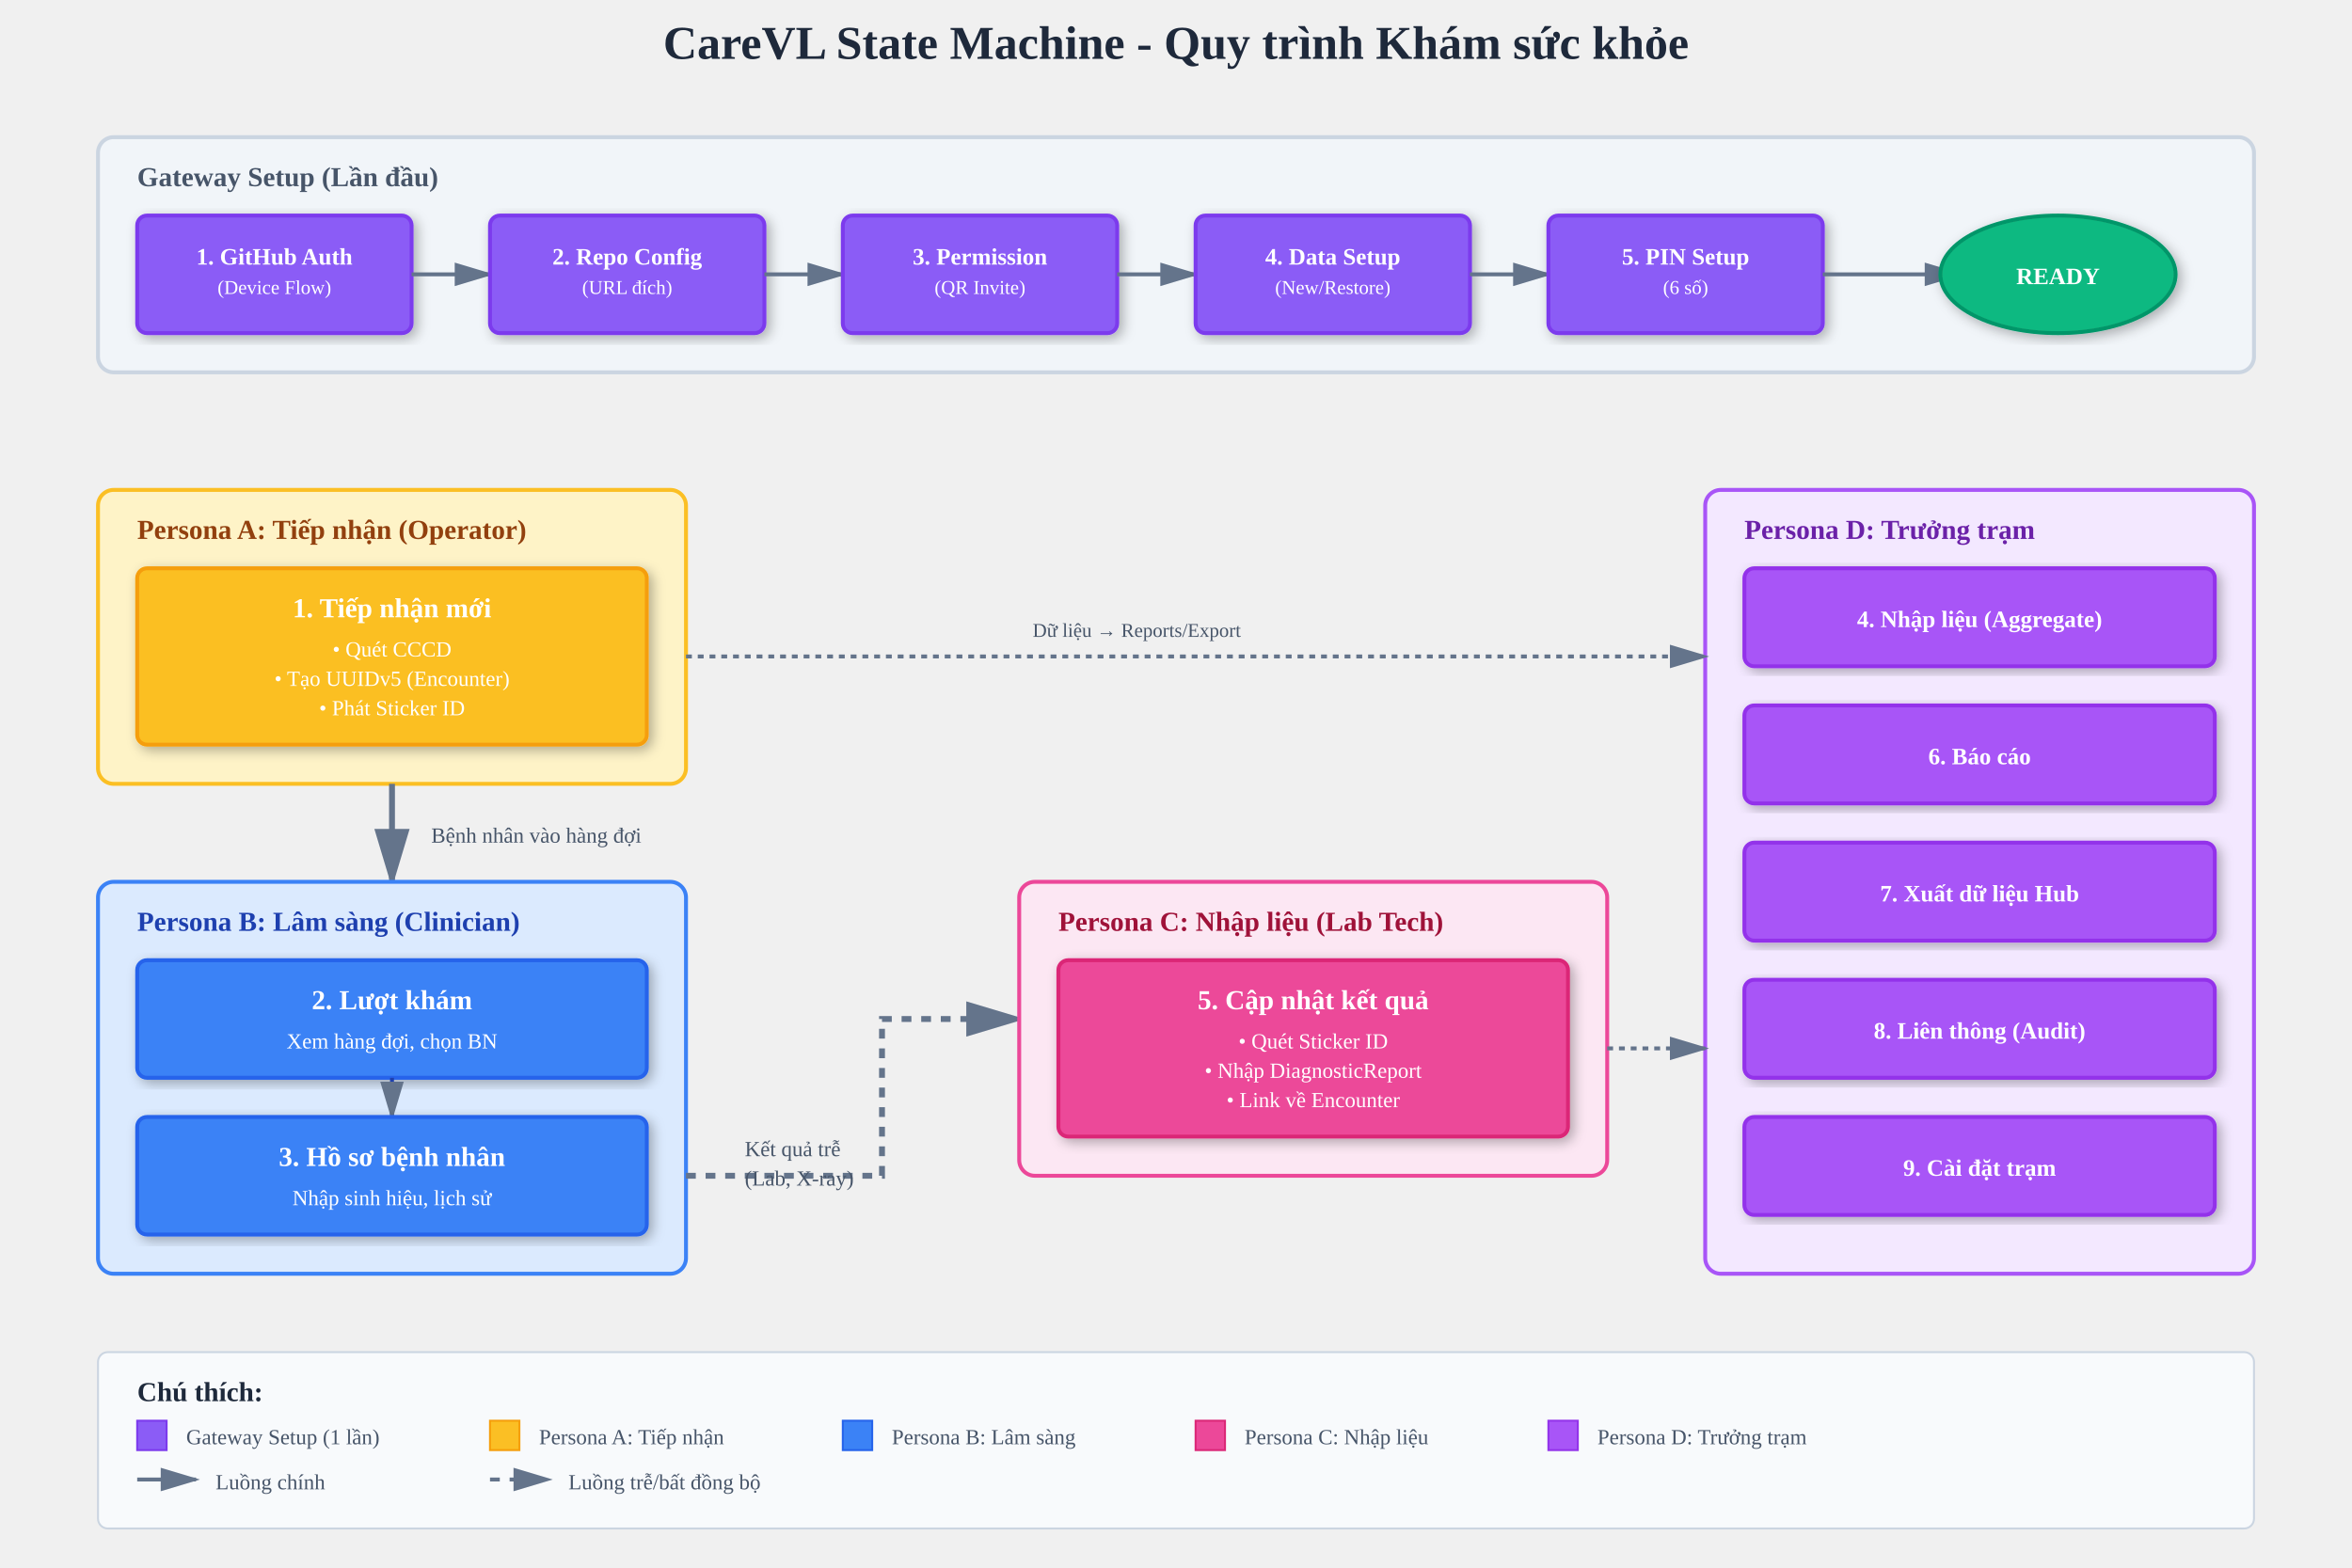
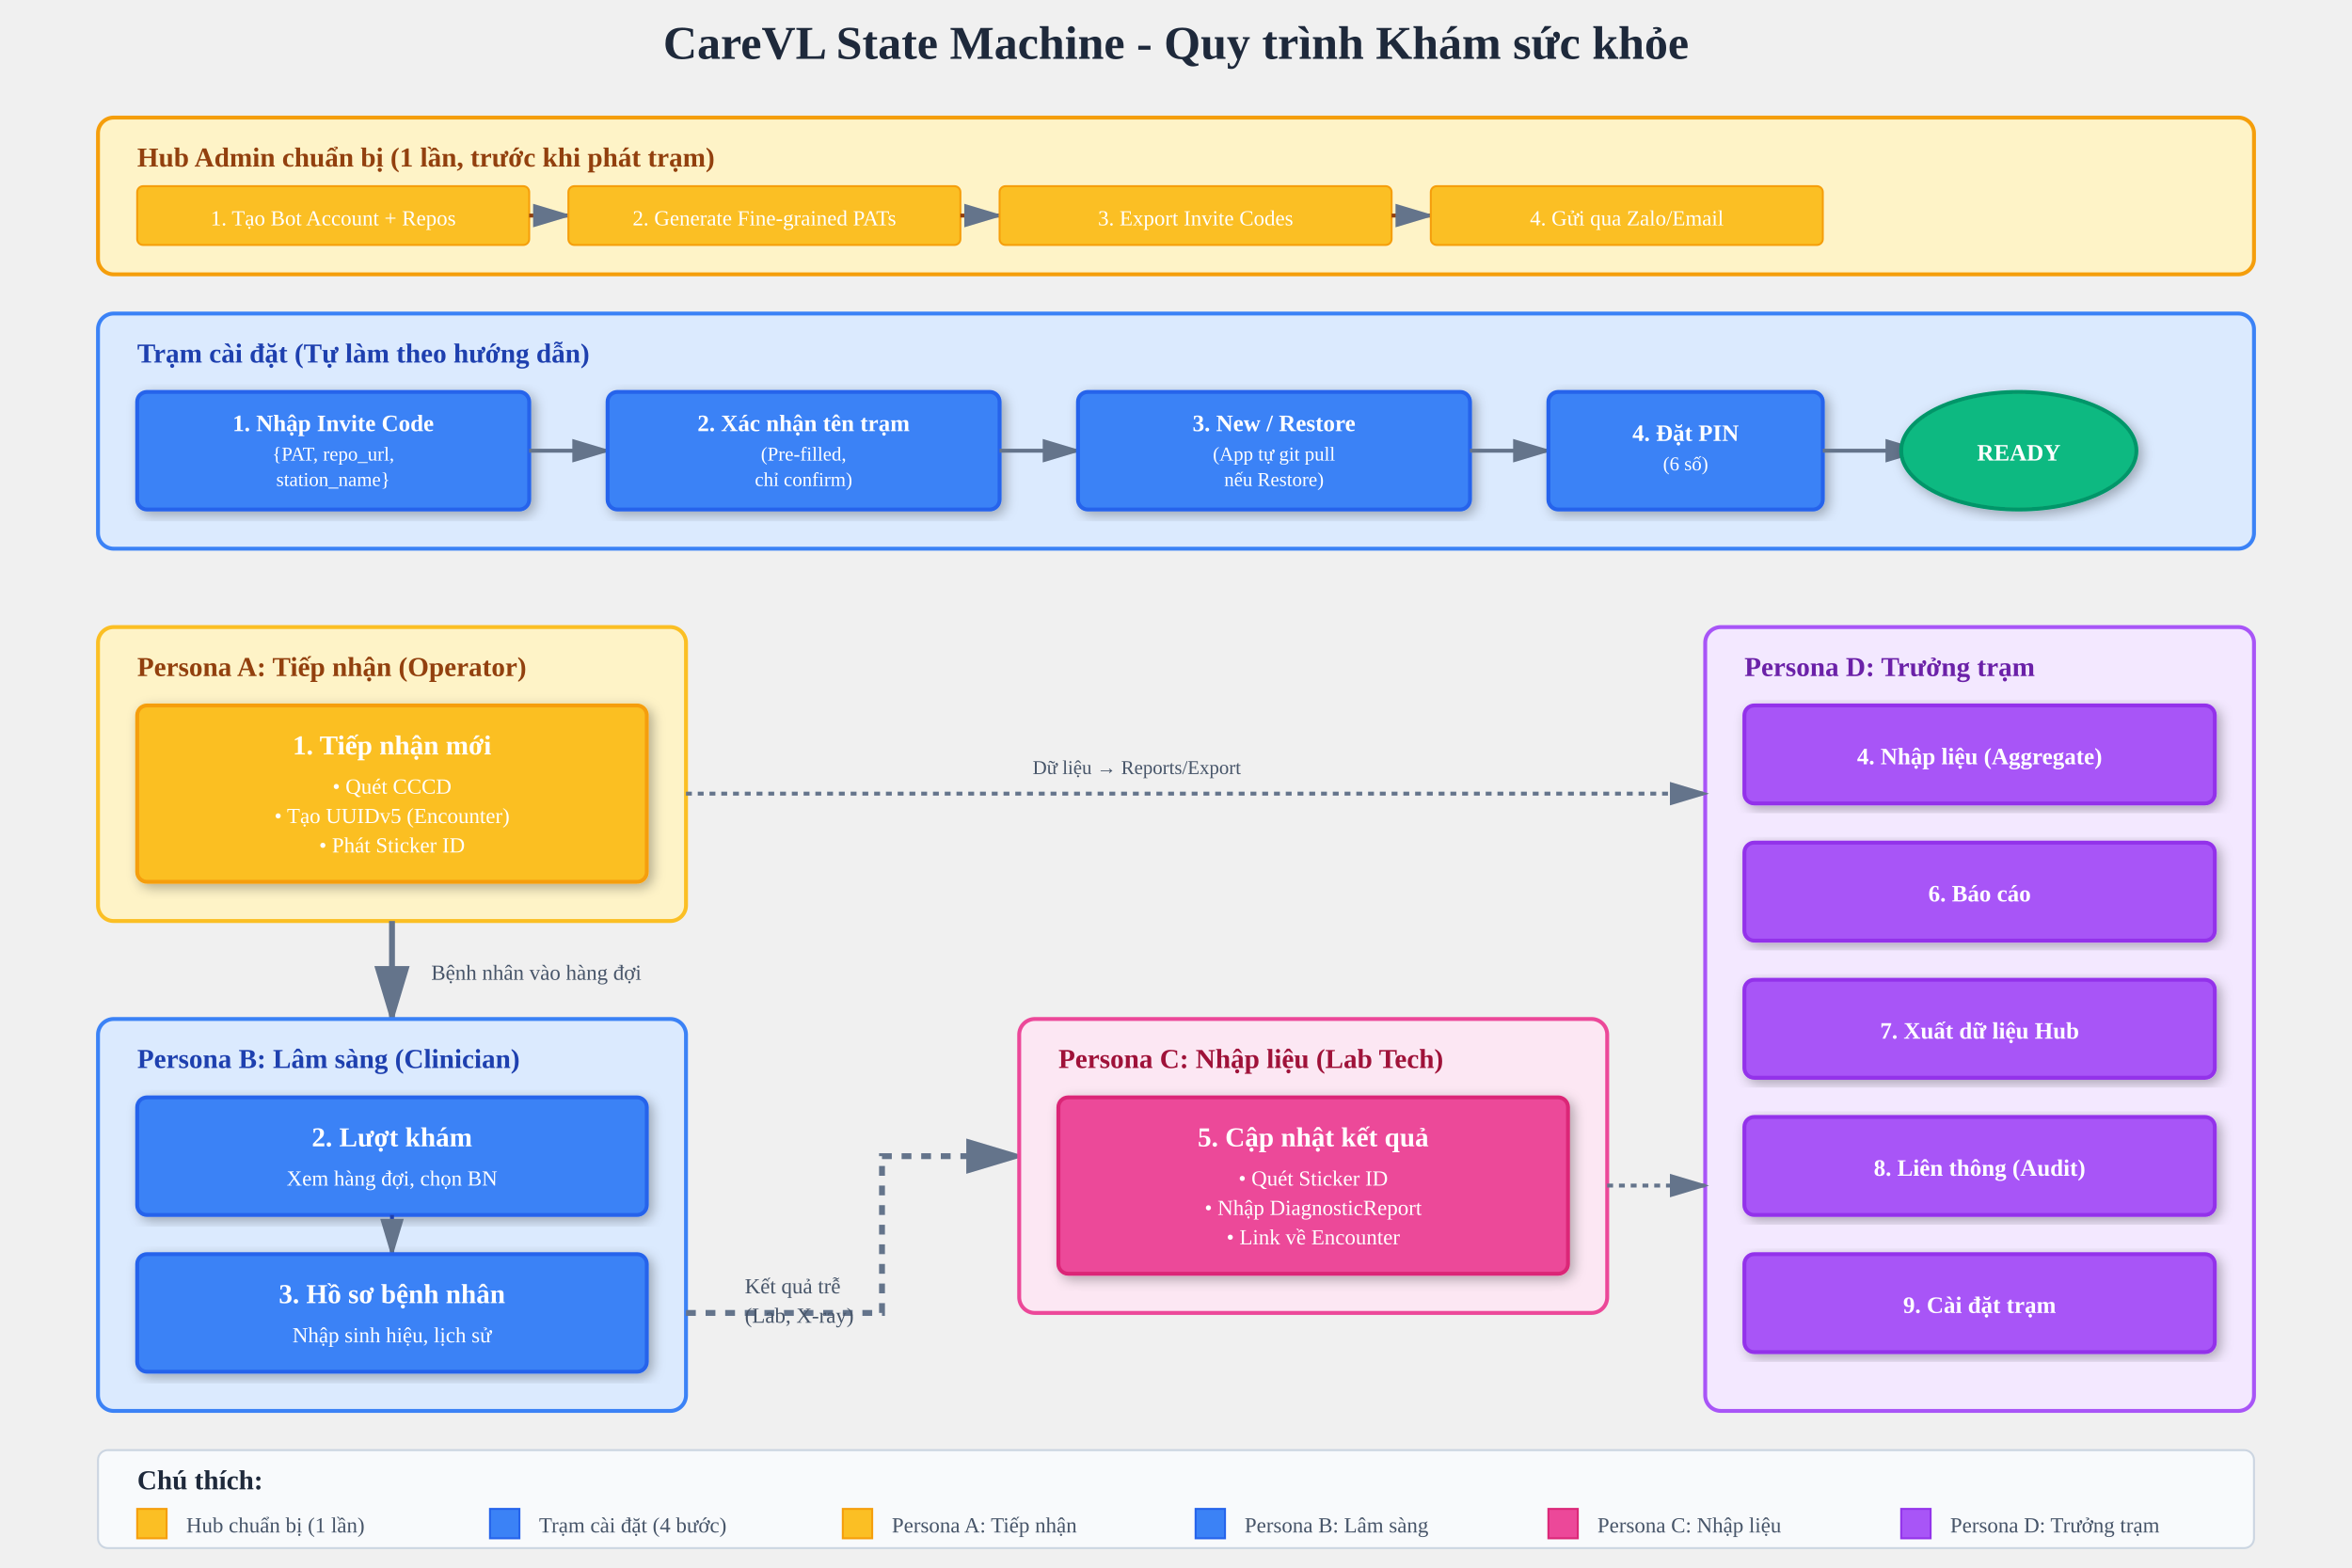
<svg xmlns="http://www.w3.org/2000/svg" width="1200" height="800">
  <defs>
    <marker id="arrowhead" markerWidth="10" markerHeight="10" refX="9" refY="3" orient="auto">
      <polygon points="0 0, 10 3, 0 6" fill="#64748b" />
    </marker>
    <filter id="shadow">
      <feDropShadow dx="2" dy="2" stdDeviation="3" flood-opacity="0.3" />
    </filter>
  </defs>
  <text x="600" y="30" text-anchor="middle" font-size="24" font-weight="bold" fill="#1e293b">
    CareVL State Machine - Quy trình Khám sức khỏe
  </text>
+   <g id="hub-prep">
+     <rect x="50" y="60" width="1100" height="80" fill="#fef3c7" stroke="#f59e0b" stroke-width="2" rx="8" />
+     <text x="70" y="85" font-size="14" font-weight="bold" fill="#92400e">Hub Admin chuẩn bị (1 lần, trước khi phát trạm)</text>
+     <rect x="70" y="95" width="200" height="30" fill="#fbbf24" stroke="#f59e0b" stroke-width="1" rx="3" />
+     <text x="170" y="115" text-anchor="middle" fill="white" font-size="11">1. Tạo Bot Account + Repos</text>
+     <line x1="270" y1="110" x2="290" y2="110" stroke="#92400e" stroke-width="2" marker-end="url(#arrowhead)" />
+     <rect x="290" y="95" width="200" height="30" fill="#fbbf24" stroke="#f59e0b" stroke-width="1" rx="3" />
+     <text x="390" y="115" text-anchor="middle" fill="white" font-size="11">2. Generate Fine-grained PATs</text>
+     <line x1="490" y1="110" x2="510" y2="110" stroke="#92400e" stroke-width="2" marker-end="url(#arrowhead)" />
+     <rect x="510" y="95" width="200" height="30" fill="#fbbf24" stroke="#f59e0b" stroke-width="1" rx="3" />
+     <text x="610" y="115" text-anchor="middle" fill="white" font-size="11">3. Export Invite Codes</text>
+     <line x1="710" y1="110" x2="730" y2="110" stroke="#92400e" stroke-width="2" marker-end="url(#arrowhead)" />
+     <rect x="730" y="95" width="200" height="30" fill="#fbbf24" stroke="#f59e0b" stroke-width="1" rx="3" />
+     <text x="830" y="115" text-anchor="middle" fill="white" font-size="11">4. Gửi qua Zalo/Email</text>
+   </g>
  <g id="gateway-setup">
-     <rect x="50" y="70" width="1100" height="120" fill="#f1f5f9" stroke="#cbd5e1" stroke-width="2" rx="8" />
-     <text x="70" y="95" font-size="14" font-weight="bold" fill="#475569">Gateway Setup (Lần đầu)</text>
-     <rect x="70" y="110" width="140" height="60" fill="#8b5cf6" stroke="#7c3aed" stroke-width="2" rx="5" filter="url(#shadow)" />
-     <text x="140" y="135" text-anchor="middle" fill="white" font-size="12" font-weight="bold">1. GitHub Auth</text>
-     <text x="140" y="150" text-anchor="middle" fill="white" font-size="10">(Device Flow)</text>
-     <line x1="210" y1="140" x2="250" y2="140" stroke="#64748b" stroke-width="2" marker-end="url(#arrowhead)" />
-     <rect x="250" y="110" width="140" height="60" fill="#8b5cf6" stroke="#7c3aed" stroke-width="2" rx="5" filter="url(#shadow)" />
-     <text x="320" y="135" text-anchor="middle" fill="white" font-size="12" font-weight="bold">2. Repo Config</text>
-     <text x="320" y="150" text-anchor="middle" fill="white" font-size="10">(URL đích)</text>
-     <line x1="390" y1="140" x2="430" y2="140" stroke="#64748b" stroke-width="2" marker-end="url(#arrowhead)" />
-     <rect x="430" y="110" width="140" height="60" fill="#8b5cf6" stroke="#7c3aed" stroke-width="2" rx="5" filter="url(#shadow)" />
-     <text x="500" y="135" text-anchor="middle" fill="white" font-size="12" font-weight="bold">3. Permission</text>
-     <text x="500" y="150" text-anchor="middle" fill="white" font-size="10">(QR Invite)</text>
-     <line x1="570" y1="140" x2="610" y2="140" stroke="#64748b" stroke-width="2" marker-end="url(#arrowhead)" />
-     <rect x="610" y="110" width="140" height="60" fill="#8b5cf6" stroke="#7c3aed" stroke-width="2" rx="5" filter="url(#shadow)" />
-     <text x="680" y="135" text-anchor="middle" fill="white" font-size="12" font-weight="bold">4. Data Setup</text>
-     <text x="680" y="150" text-anchor="middle" fill="white" font-size="10">(New/Restore)</text>
-     <line x1="750" y1="140" x2="790" y2="140" stroke="#64748b" stroke-width="2" marker-end="url(#arrowhead)" />
-     <rect x="790" y="110" width="140" height="60" fill="#8b5cf6" stroke="#7c3aed" stroke-width="2" rx="5" filter="url(#shadow)" />
-     <text x="860" y="135" text-anchor="middle" fill="white" font-size="12" font-weight="bold">5. PIN Setup</text>
-     <text x="860" y="150" text-anchor="middle" fill="white" font-size="10">(6 số)</text>
-     <line x1="930" y1="140" x2="1000" y2="140" stroke="#64748b" stroke-width="2" marker-end="url(#arrowhead)" />
-     <ellipse cx="1050" cy="140" rx="60" ry="30" fill="#10b981" stroke="#059669" stroke-width="2" filter="url(#shadow)" />
-     <text x="1050" y="145" text-anchor="middle" fill="white" font-size="12" font-weight="bold">READY</text>
+     <rect x="50" y="160" width="1100" height="120" fill="#dbeafe" stroke="#3b82f6" stroke-width="2" rx="8" />
+     <text x="70" y="185" font-size="14" font-weight="bold" fill="#1e40af">Trạm cài đặt (Tự làm theo hướng dẫn)</text>
+     <rect x="70" y="200" width="200" height="60" fill="#3b82f6" stroke="#2563eb" stroke-width="2" rx="5" filter="url(#shadow)" />
+     <text x="170" y="220" text-anchor="middle" fill="white" font-size="12" font-weight="bold">1. Nhập Invite Code</text>
+     <text x="170" y="235" text-anchor="middle" fill="white" font-size="10">{PAT, repo_url,</text>
+     <text x="170" y="248" text-anchor="middle" fill="white" font-size="10">station_name}</text>
+     <line x1="270" y1="230" x2="310" y2="230" stroke="#64748b" stroke-width="2" marker-end="url(#arrowhead)" />
+     <rect x="310" y="200" width="200" height="60" fill="#3b82f6" stroke="#2563eb" stroke-width="2" rx="5" filter="url(#shadow)" />
+     <text x="410" y="220" text-anchor="middle" fill="white" font-size="12" font-weight="bold">2. Xác nhận tên trạm</text>
+     <text x="410" y="235" text-anchor="middle" fill="white" font-size="10">(Pre-filled,</text>
+     <text x="410" y="248" text-anchor="middle" fill="white" font-size="10">chỉ confirm)</text>
+     <line x1="510" y1="230" x2="550" y2="230" stroke="#64748b" stroke-width="2" marker-end="url(#arrowhead)" />
+     <rect x="550" y="200" width="200" height="60" fill="#3b82f6" stroke="#2563eb" stroke-width="2" rx="5" filter="url(#shadow)" />
+     <text x="650" y="220" text-anchor="middle" fill="white" font-size="12" font-weight="bold">3. New / Restore</text>
+     <text x="650" y="235" text-anchor="middle" fill="white" font-size="10">(App tự git pull</text>
+     <text x="650" y="248" text-anchor="middle" fill="white" font-size="10">nếu Restore)</text>
+     <line x1="750" y1="230" x2="790" y2="230" stroke="#64748b" stroke-width="2" marker-end="url(#arrowhead)" />
+     <rect x="790" y="200" width="140" height="60" fill="#3b82f6" stroke="#2563eb" stroke-width="2" rx="5" filter="url(#shadow)" />
+     <text x="860" y="225" text-anchor="middle" fill="white" font-size="12" font-weight="bold">4. Đặt PIN</text>
+     <text x="860" y="240" text-anchor="middle" fill="white" font-size="10">(6 số)</text>
+     <line x1="930" y1="230" x2="980" y2="230" stroke="#64748b" stroke-width="2" marker-end="url(#arrowhead)" />
+     <ellipse cx="1030" cy="230" rx="60" ry="30" fill="#10b981" stroke="#059669" stroke-width="2" filter="url(#shadow)" />
+     <text x="1030" y="235" text-anchor="middle" fill="white" font-size="12" font-weight="bold">READY</text>
  </g>
  <g id="persona-a">
-     <rect x="50" y="250" width="300" height="150" fill="#fef3c7" stroke="#fbbf24" stroke-width="2" rx="8" />
-     <text x="70" y="275" font-size="14" font-weight="bold" fill="#92400e">Persona A: Tiếp nhận (Operator)</text>
-     <rect x="70" y="290" width="260" height="90" fill="#fbbf24" stroke="#f59e0b" stroke-width="2" rx="5" filter="url(#shadow)" />
-     <text x="200" y="315" text-anchor="middle" fill="white" font-size="14" font-weight="bold">1. Tiếp nhận mới</text>
-     <text x="200" y="335" text-anchor="middle" fill="white" font-size="11">• Quét CCCD</text>
-     <text x="200" y="350" text-anchor="middle" fill="white" font-size="11">• Tạo UUIDv5 (Encounter)</text>
-     <text x="200" y="365" text-anchor="middle" fill="white" font-size="11">• Phát Sticker ID</text>
+     <rect x="50" y="320" width="300" height="150" fill="#fef3c7" stroke="#fbbf24" stroke-width="2" rx="8" />
+     <text x="70" y="345" font-size="14" font-weight="bold" fill="#92400e">Persona A: Tiếp nhận (Operator)</text>
+     <rect x="70" y="360" width="260" height="90" fill="#fbbf24" stroke="#f59e0b" stroke-width="2" rx="5" filter="url(#shadow)" />
+     <text x="200" y="385" text-anchor="middle" fill="white" font-size="14" font-weight="bold">1. Tiếp nhận mới</text>
+     <text x="200" y="405" text-anchor="middle" fill="white" font-size="11">• Quét CCCD</text>
+     <text x="200" y="420" text-anchor="middle" fill="white" font-size="11">• Tạo UUIDv5 (Encounter)</text>
+     <text x="200" y="435" text-anchor="middle" fill="white" font-size="11">• Phát Sticker ID</text>
  </g>
-   <line x1="200" y1="400" x2="200" y2="450" stroke="#64748b" stroke-width="3" marker-end="url(#arrowhead)" />
-   <text x="220" y="430" font-size="11" fill="#475569">Bệnh nhân vào hàng đợi</text>
+   <line x1="200" y1="470" x2="200" y2="520" stroke="#64748b" stroke-width="3" marker-end="url(#arrowhead)" />
+   <text x="220" y="500" font-size="11" fill="#475569">Bệnh nhân vào hàng đợi</text>
  <g id="persona-b">
-     <rect x="50" y="450" width="300" height="200" fill="#dbeafe" stroke="#3b82f6" stroke-width="2" rx="8" />
-     <text x="70" y="475" font-size="14" font-weight="bold" fill="#1e40af">Persona B: Lâm sàng (Clinician)</text>
-     <rect x="70" y="490" width="260" height="60" fill="#3b82f6" stroke="#2563eb" stroke-width="2" rx="5" filter="url(#shadow)" />
-     <text x="200" y="515" text-anchor="middle" fill="white" font-size="14" font-weight="bold">2. Lượt khám</text>
-     <text x="200" y="535" text-anchor="middle" fill="white" font-size="11">Xem hàng đợi, chọn BN</text>
-     <line x1="200" y1="550" x2="200" y2="570" stroke="#1e40af" stroke-width="2" marker-end="url(#arrowhead)" />
-     <rect x="70" y="570" width="260" height="60" fill="#3b82f6" stroke="#2563eb" stroke-width="2" rx="5" filter="url(#shadow)" />
-     <text x="200" y="595" text-anchor="middle" fill="white" font-size="14" font-weight="bold">3. Hồ sơ bệnh nhân</text>
-     <text x="200" y="615" text-anchor="middle" fill="white" font-size="11">Nhập sinh hiệu, lịch sử</text>
+     <rect x="50" y="520" width="300" height="200" fill="#dbeafe" stroke="#3b82f6" stroke-width="2" rx="8" />
+     <text x="70" y="545" font-size="14" font-weight="bold" fill="#1e40af">Persona B: Lâm sàng (Clinician)</text>
+     <rect x="70" y="560" width="260" height="60" fill="#3b82f6" stroke="#2563eb" stroke-width="2" rx="5" filter="url(#shadow)" />
+     <text x="200" y="585" text-anchor="middle" fill="white" font-size="14" font-weight="bold">2. Lượt khám</text>
+     <text x="200" y="605" text-anchor="middle" fill="white" font-size="11">Xem hàng đợi, chọn BN</text>
+     <line x1="200" y1="620" x2="200" y2="640" stroke="#1e40af" stroke-width="2" marker-end="url(#arrowhead)" />
+     <rect x="70" y="640" width="260" height="60" fill="#3b82f6" stroke="#2563eb" stroke-width="2" rx="5" filter="url(#shadow)" />
+     <text x="200" y="665" text-anchor="middle" fill="white" font-size="14" font-weight="bold">3. Hồ sơ bệnh nhân</text>
+     <text x="200" y="685" text-anchor="middle" fill="white" font-size="11">Nhập sinh hiệu, lịch sử</text>
  </g>
-   <path d="M 350 600 L 450 600 L 450 520 L 520 520" stroke="#64748b" stroke-width="3" stroke-dasharray="5,5" marker-end="url(#arrowhead)" fill="none" />
-   <text x="380" y="590" font-size="11" fill="#475569">Kết quả trễ</text>
-   <text x="380" y="605" font-size="11" fill="#475569">(Lab, X-ray)</text>
+   <path d="M 350 670 L 450 670 L 450 590 L 520 590" stroke="#64748b" stroke-width="3" stroke-dasharray="5,5" marker-end="url(#arrowhead)" fill="none" />
+   <text x="380" y="660" font-size="11" fill="#475569">Kết quả trễ</text>
+   <text x="380" y="675" font-size="11" fill="#475569">(Lab, X-ray)</text>
  <g id="persona-c">
-     <rect x="520" y="450" width="300" height="150" fill="#fce7f3" stroke="#ec4899" stroke-width="2" rx="8" />
-     <text x="540" y="475" font-size="14" font-weight="bold" fill="#9f1239">Persona C: Nhập liệu (Lab Tech)</text>
-     <rect x="540" y="490" width="260" height="90" fill="#ec4899" stroke="#db2777" stroke-width="2" rx="5" filter="url(#shadow)" />
-     <text x="670" y="515" text-anchor="middle" fill="white" font-size="14" font-weight="bold">5. Cập nhật kết quả</text>
-     <text x="670" y="535" text-anchor="middle" fill="white" font-size="11">• Quét Sticker ID</text>
-     <text x="670" y="550" text-anchor="middle" fill="white" font-size="11">• Nhập DiagnosticReport</text>
-     <text x="670" y="565" text-anchor="middle" fill="white" font-size="11">• Link về Encounter</text>
+     <rect x="520" y="520" width="300" height="150" fill="#fce7f3" stroke="#ec4899" stroke-width="2" rx="8" />
+     <text x="540" y="545" font-size="14" font-weight="bold" fill="#9f1239">Persona C: Nhập liệu (Lab Tech)</text>
+     <rect x="540" y="560" width="260" height="90" fill="#ec4899" stroke="#db2777" stroke-width="2" rx="5" filter="url(#shadow)" />
+     <text x="670" y="585" text-anchor="middle" fill="white" font-size="14" font-weight="bold">5. Cập nhật kết quả</text>
+     <text x="670" y="605" text-anchor="middle" fill="white" font-size="11">• Quét Sticker ID</text>
+     <text x="670" y="620" text-anchor="middle" fill="white" font-size="11">• Nhập DiagnosticReport</text>
+     <text x="670" y="635" text-anchor="middle" fill="white" font-size="11">• Link về Encounter</text>
  </g>
  <g id="persona-d">
-     <rect x="870" y="250" width="280" height="400" fill="#f3e8ff" stroke="#a855f7" stroke-width="2" rx="8" />
-     <text x="890" y="275" font-size="14" font-weight="bold" fill="#6b21a8">Persona D: Trưởng trạm</text>
-     <rect x="890" y="290" width="240" height="50" fill="#a855f7" stroke="#9333ea" stroke-width="2" rx="5" filter="url(#shadow)" />
-     <text x="1010" y="320" text-anchor="middle" fill="white" font-size="12" font-weight="bold">4. Nhập liệu (Aggregate)</text>
+     <rect x="870" y="320" width="280" height="400" fill="#f3e8ff" stroke="#a855f7" stroke-width="2" rx="8" />
+     <text x="890" y="345" font-size="14" font-weight="bold" fill="#6b21a8">Persona D: Trưởng trạm</text>
    <rect x="890" y="360" width="240" height="50" fill="#a855f7" stroke="#9333ea" stroke-width="2" rx="5" filter="url(#shadow)" />
-     <text x="1010" y="390" text-anchor="middle" fill="white" font-size="12" font-weight="bold">6. Báo cáo</text>
+     <text x="1010" y="390" text-anchor="middle" fill="white" font-size="12" font-weight="bold">4. Nhập liệu (Aggregate)</text>
    <rect x="890" y="430" width="240" height="50" fill="#a855f7" stroke="#9333ea" stroke-width="2" rx="5" filter="url(#shadow)" />
-     <text x="1010" y="460" text-anchor="middle" fill="white" font-size="12" font-weight="bold">7. Xuất dữ liệu Hub</text>
+     <text x="1010" y="460" text-anchor="middle" fill="white" font-size="12" font-weight="bold">6. Báo cáo</text>
    <rect x="890" y="500" width="240" height="50" fill="#a855f7" stroke="#9333ea" stroke-width="2" rx="5" filter="url(#shadow)" />
-     <text x="1010" y="530" text-anchor="middle" fill="white" font-size="12" font-weight="bold">8. Liên thông (Audit)</text>
+     <text x="1010" y="530" text-anchor="middle" fill="white" font-size="12" font-weight="bold">7. Xuất dữ liệu Hub</text>
    <rect x="890" y="570" width="240" height="50" fill="#a855f7" stroke="#9333ea" stroke-width="2" rx="5" filter="url(#shadow)" />
-     <text x="1010" y="600" text-anchor="middle" fill="white" font-size="12" font-weight="bold">9. Cài đặt trạm</text>
+     <text x="1010" y="600" text-anchor="middle" fill="white" font-size="12" font-weight="bold">8. Liên thông (Audit)</text>
+     <rect x="890" y="640" width="240" height="50" fill="#a855f7" stroke="#9333ea" stroke-width="2" rx="5" filter="url(#shadow)" />
+     <text x="1010" y="670" text-anchor="middle" fill="white" font-size="12" font-weight="bold">9. Cài đặt trạm</text>
  </g>
-   <path d="M 350 335 L 870 335" stroke="#64748b" stroke-width="2" stroke-dasharray="3,3" marker-end="url(#arrowhead)" fill="none" />
-   <text x="580" y="325" text-anchor="middle" font-size="10" fill="#475569">Dữ liệu → Reports/Export</text>
-   <path d="M 820 535 L 870 535" stroke="#64748b" stroke-width="2" stroke-dasharray="3,3" marker-end="url(#arrowhead)" fill="none" />
+   <path d="M 350 405 L 870 405" stroke="#64748b" stroke-width="2" stroke-dasharray="3,3" marker-end="url(#arrowhead)" fill="none" />
+   <text x="580" y="395" text-anchor="middle" font-size="10" fill="#475569">Dữ liệu → Reports/Export</text>
+   <path d="M 820 605 L 870 605" stroke="#64748b" stroke-width="2" stroke-dasharray="3,3" marker-end="url(#arrowhead)" fill="none" />
  <g id="legend">
-     <rect x="50" y="690" width="1100" height="90" fill="#f8fafc" stroke="#cbd5e1" stroke-width="1" rx="5" />
-     <text x="70" y="715" font-size="14" font-weight="bold" fill="#1e293b">Chú thích:</text>
-     <rect x="70" y="725" width="15" height="15" fill="#8b5cf6" stroke="#7c3aed" stroke-width="1" />
-     <text x="95" y="737" font-size="11" fill="#475569">Gateway Setup (1 lần)</text>
-     <rect x="250" y="725" width="15" height="15" fill="#fbbf24" stroke="#f59e0b" stroke-width="1" />
-     <text x="275" y="737" font-size="11" fill="#475569">Persona A: Tiếp nhận</text>
-     <rect x="430" y="725" width="15" height="15" fill="#3b82f6" stroke="#2563eb" stroke-width="1" />
-     <text x="455" y="737" font-size="11" fill="#475569">Persona B: Lâm sàng</text>
-     <rect x="610" y="725" width="15" height="15" fill="#ec4899" stroke="#db2777" stroke-width="1" />
-     <text x="635" y="737" font-size="11" fill="#475569">Persona C: Nhập liệu</text>
-     <rect x="790" y="725" width="15" height="15" fill="#a855f7" stroke="#9333ea" stroke-width="1" />
-     <text x="815" y="737" font-size="11" fill="#475569">Persona D: Trưởng trạm</text>
-     <line x1="70" y1="755" x2="100" y2="755" stroke="#64748b" stroke-width="2" marker-end="url(#arrowhead)" />
-     <text x="110" y="760" font-size="11" fill="#475569">Luồng chính</text>
-     <line x1="250" y1="755" x2="280" y2="755" stroke="#64748b" stroke-width="2" stroke-dasharray="5,5" marker-end="url(#arrowhead)" />
-     <text x="290" y="760" font-size="11" fill="#475569">Luồng trễ/bất đồng bộ</text>
+     <rect x="50" y="740" width="1100" height="50" fill="#f8fafc" stroke="#cbd5e1" stroke-width="1" rx="5" />
+     <text x="70" y="760" font-size="14" font-weight="bold" fill="#1e293b">Chú thích:</text>
+     <rect x="70" y="770" width="15" height="15" fill="#fbbf24" stroke="#f59e0b" stroke-width="1" />
+     <text x="95" y="782" font-size="11" fill="#475569">Hub chuẩn bị (1 lần)</text>
+     <rect x="250" y="770" width="15" height="15" fill="#3b82f6" stroke="#2563eb" stroke-width="1" />
+     <text x="275" y="782" font-size="11" fill="#475569">Trạm cài đặt (4 bước)</text>
+     <rect x="430" y="770" width="15" height="15" fill="#fbbf24" stroke="#f59e0b" stroke-width="1" />
+     <text x="455" y="782" font-size="11" fill="#475569">Persona A: Tiếp nhận</text>
+     <rect x="610" y="770" width="15" height="15" fill="#3b82f6" stroke="#2563eb" stroke-width="1" />
+     <text x="635" y="782" font-size="11" fill="#475569">Persona B: Lâm sàng</text>
+     <rect x="790" y="770" width="15" height="15" fill="#ec4899" stroke="#db2777" stroke-width="1" />
+     <text x="815" y="782" font-size="11" fill="#475569">Persona C: Nhập liệu</text>
+     <rect x="970" y="770" width="15" height="15" fill="#a855f7" stroke="#9333ea" stroke-width="1" />
+     <text x="995" y="782" font-size="11" fill="#475569">Persona D: Trưởng trạm</text>
  </g>
</svg>
